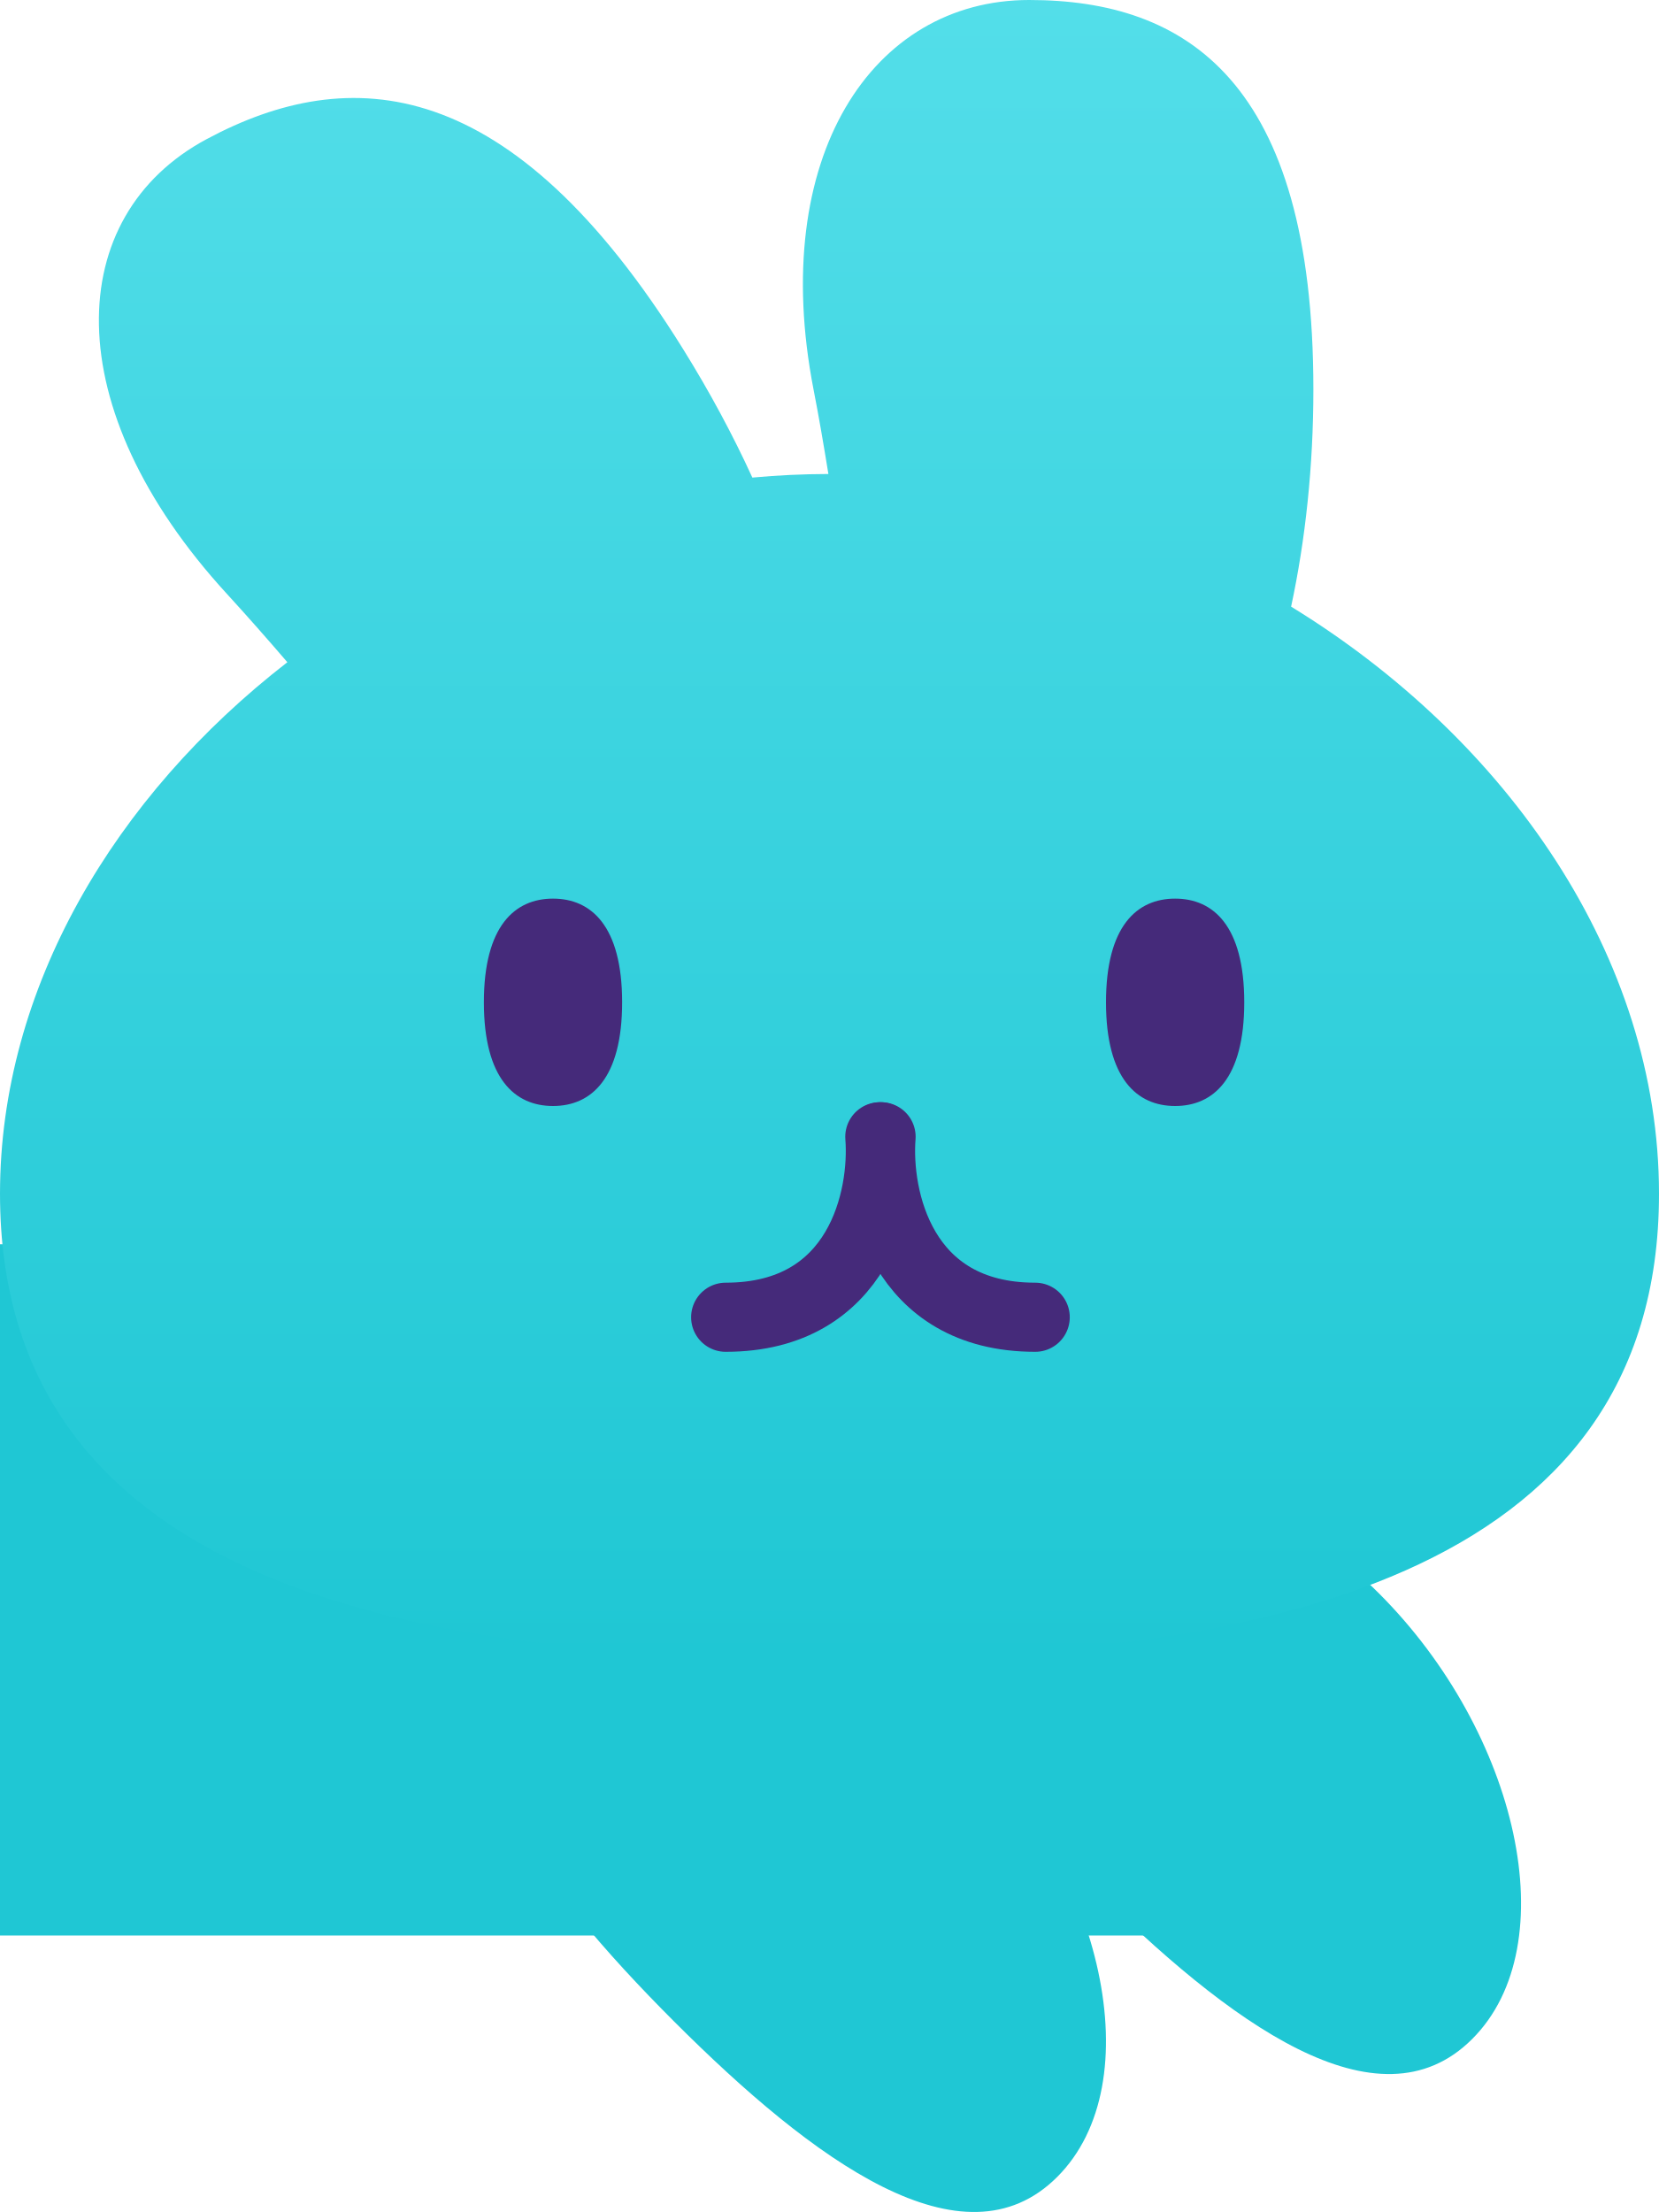
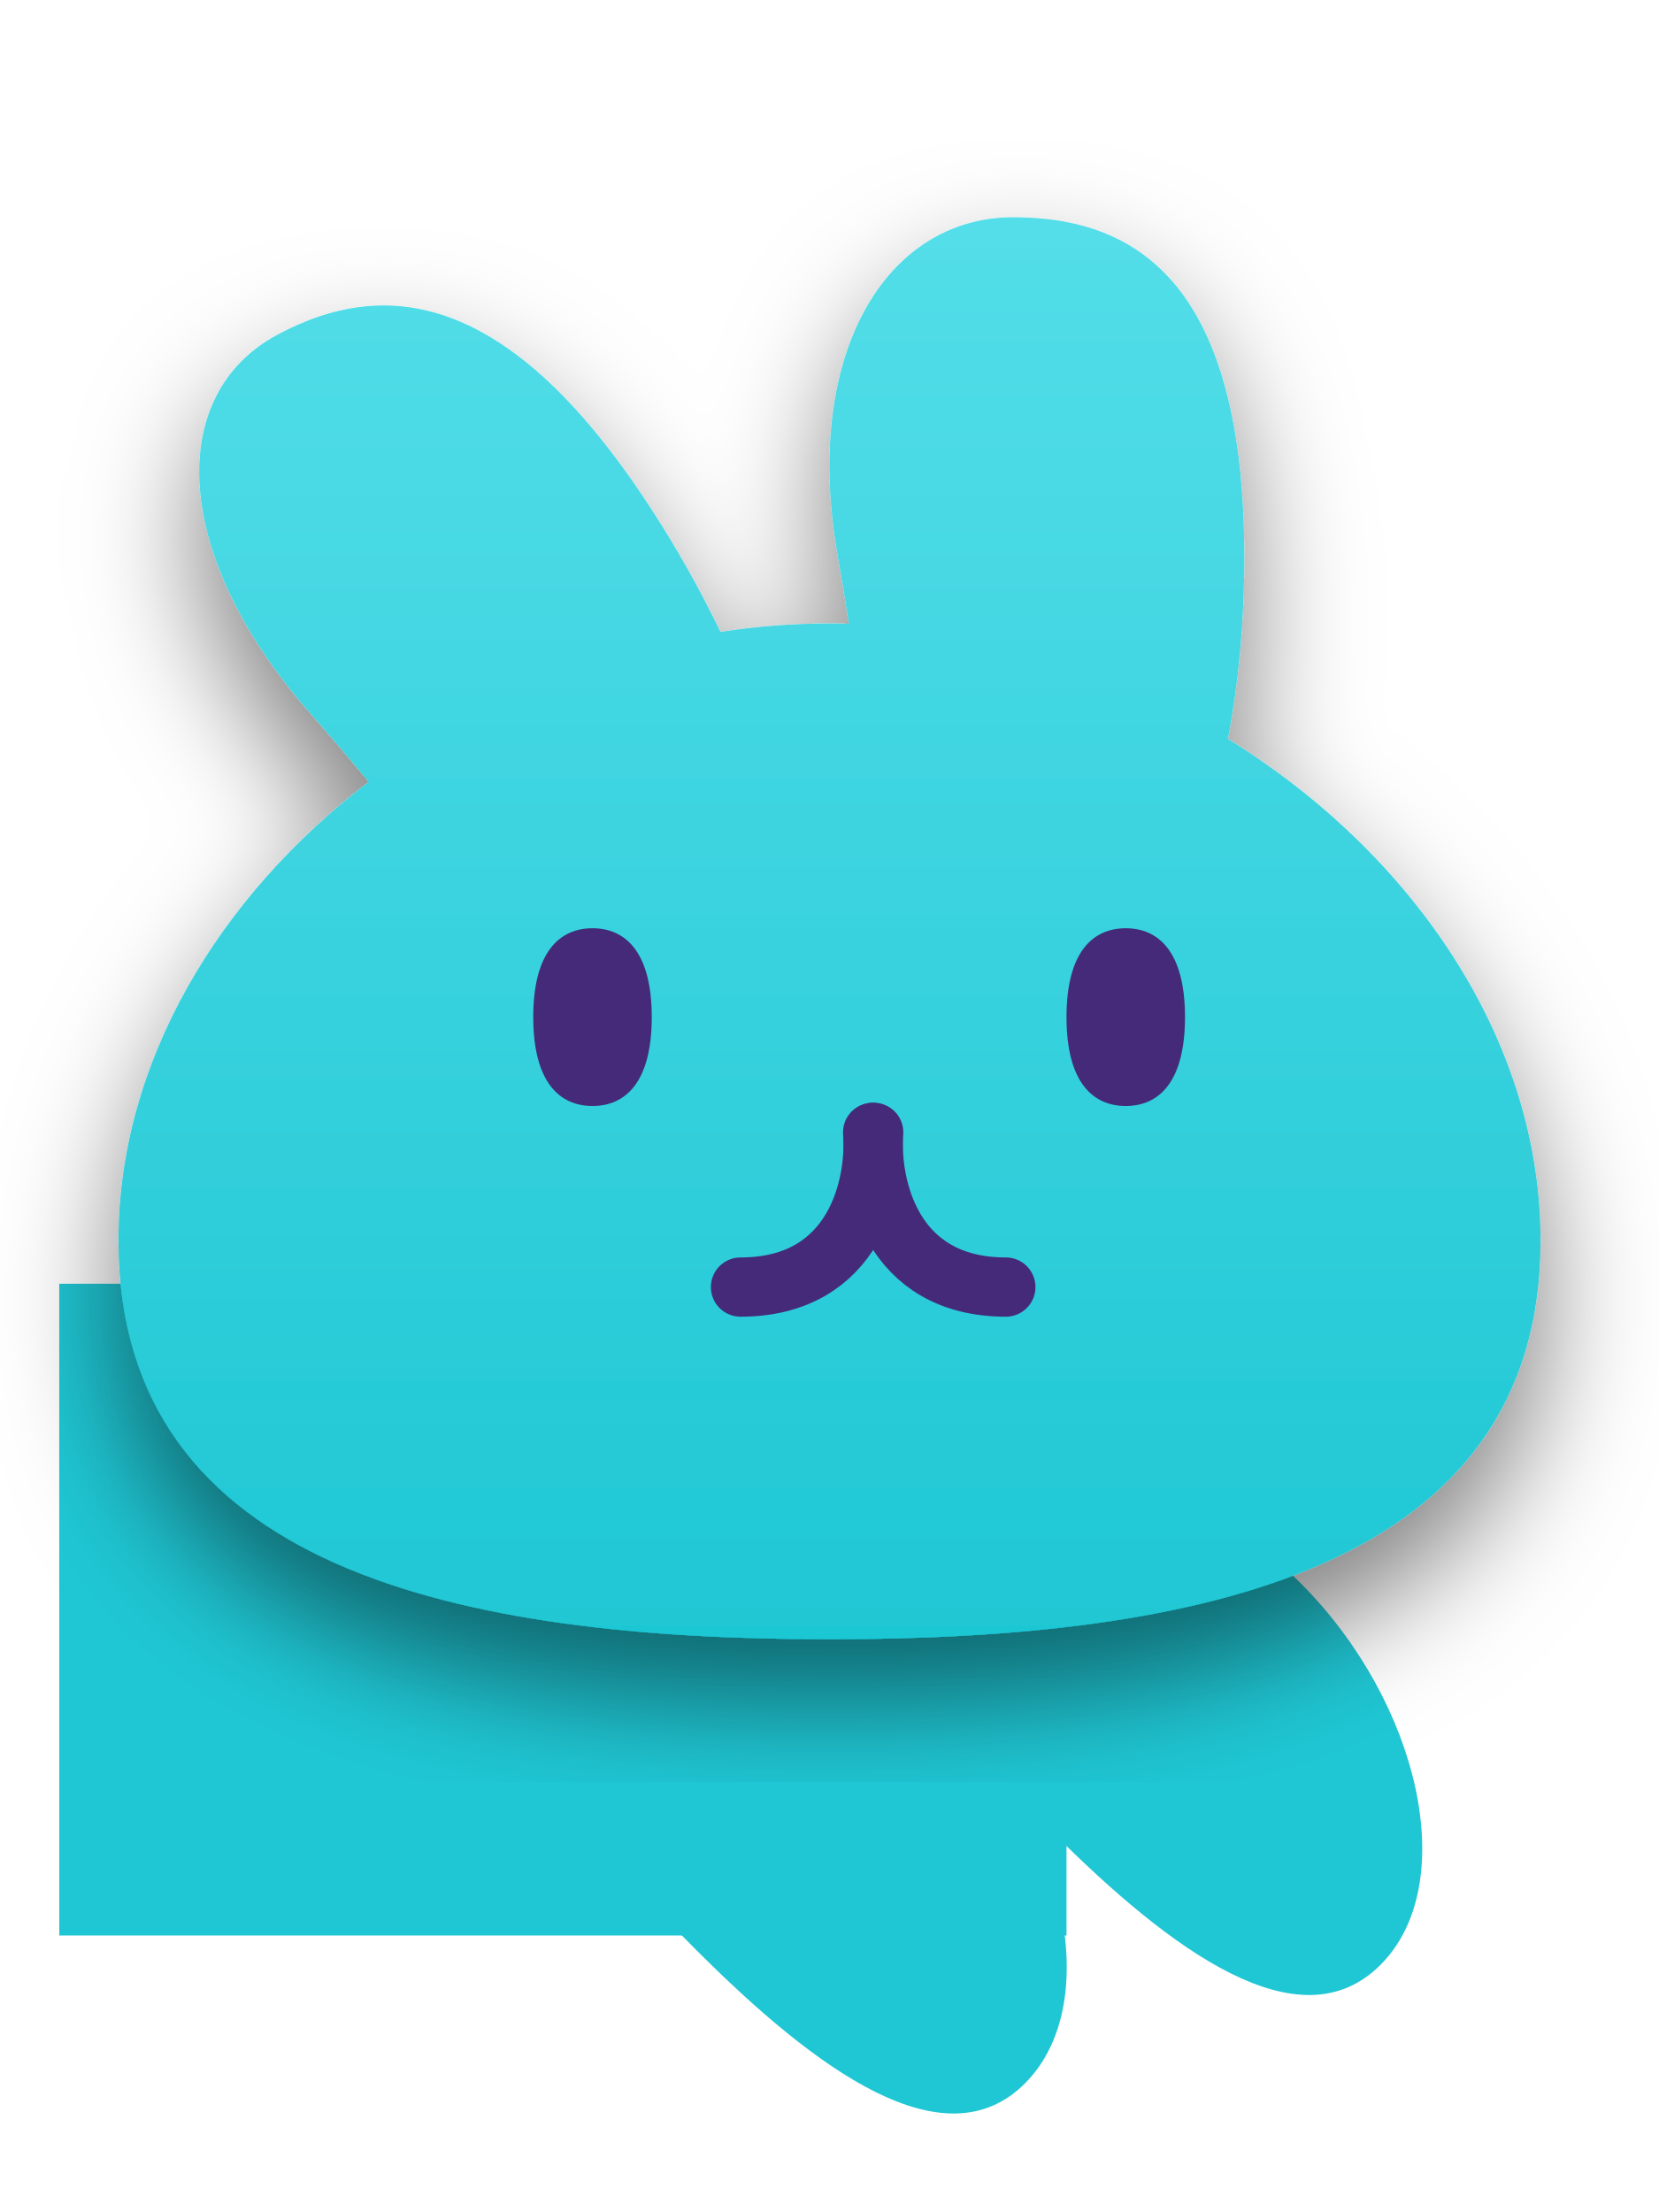
- <svg xmlns="http://www.w3.org/2000/svg" width="24" height="32" viewBox="0 0 24 32" fill="none">
-   <rect y="18" width="17" height="10" fill="#1FC7D4" />
-   <path d="M7.507 23.706C6.147 25.066 7.738 27.229 9.754 29.246C11.771 31.262 13.934 32.853 15.294 31.493C16.654 30.133 15.964 27.069 13.947 25.052C11.931 23.036 8.867 22.346 7.507 23.706Z" fill="#1FC7D4" />
-   <path d="M13.507 21.706C12.146 23.067 13.738 25.231 15.755 27.249C17.773 29.267 19.938 30.858 21.298 29.497C22.659 28.137 21.968 25.071 19.951 23.053C17.933 21.036 14.868 20.345 13.507 21.706Z" fill="#1FC7D4" />
-   <path fill-rule="evenodd" clip-rule="evenodd" d="M11.769 5.634C11.846 6.027 11.916 6.438 11.984 6.857C11.615 6.858 11.248 6.875 10.884 6.909C10.603 6.295 10.269 5.672 9.884 5.053C7.396 1.051 5.062 0.901 2.989 2.013C0.915 3.124 0.811 5.896 3.283 8.592C3.57 8.905 3.863 9.238 4.157 9.58C1.66 11.516 0 14.291 0 17.27C0 22.829 5.785 24 12 24C18.215 24 24 22.829 24 17.27C24 13.849 21.81 10.696 18.678 8.776C18.885 7.81 19 6.749 19 5.634C19 1.172 17.159 0 14.888 0C12.617 0 11.116 2.271 11.769 5.634Z" fill="url(#paint0_linear)" />
-   <path d="M12.728 16.445C12.796 17.315 12.445 19.056 10.498 19.056" stroke="#452A7A" stroke-linecap="round" />
-   <path d="M12.746 16.445C12.678 17.315 13.03 19.056 14.976 19.056" stroke="#452A7A" stroke-linecap="round" />
-   <path d="M9 14.5C9 15.605 8.552 16 8 16C7.448 16 7 15.605 7 14.5C7 13.395 7.448 13 8 13C8.552 13 9 13.395 9 14.5Z" fill="#452A7A" />
-   <path d="M18 14.5C18 15.605 17.552 16 17 16C16.448 16 16 15.605 16 14.5C16 13.395 16.448 13 17 13C17.552 13 18 13.395 18 14.5Z" fill="#452A7A" />
+ <svg xmlns="http://www.w3.org/2000/svg" width="24" height="32" viewBox="0 0 28 32" fill="none">
+   <rect x="1" y="19" width="17" height="11" fill="#1FC7D4" />
+   <path d="M9.507 24.706C8.146 26.067 9.738 28.231 11.755 30.249C13.773 32.267 15.938 33.858 17.298 32.497C18.659 31.137 17.968 28.071 15.951 26.053C13.933 24.036 10.868 23.345 9.507 24.706Z" fill="#1FC7D4" />
+   <path d="M15.507 22.706C14.146 24.067 15.738 26.231 17.756 28.249C19.773 30.267 21.938 31.858 23.298 30.497C24.659 29.137 23.968 26.071 21.951 24.053C19.933 22.036 16.868 21.345 15.507 22.706Z" fill="#1FC7D4" />
+   <g filter="url(#filter0_d)">
+     <path fill-rule="evenodd" clip-rule="evenodd" d="M14.146 6.752C14.21 7.109 14.27 7.481 14.328 7.862C14.219 7.859 14.11 7.857 14 7.857C13.38 7.857 12.765 7.905 12.159 7.998C11.879 7.415 11.555 6.822 11.187 6.231C8.699 2.229 6.538 1.987 4.679 2.984C2.819 3.981 2.856 6.676 5.267 9.405C5.581 9.761 5.901 10.14 6.225 10.529C3.69 12.466 2 15.264 2 18.27C2 23.829 7.785 25 14 25C20.215 25 26 23.829 26 18.27C26 14.866 23.832 11.727 20.724 9.805C20.902 8.86 21 7.83 21 6.752C21 2.196 19.255 1 17.102 1C14.95 1 13.526 3.318 14.146 6.752Z" fill="url(#paint0_linear_bunnyhead_main)" />
+   </g>
+   <g transform="translate(2)">
+     <path d="M12.728 16.445C12.796 17.315 12.445 19.056 10.498 19.056" stroke="#452A7A" stroke-linecap="round" />
+     <path d="M12.746 16.445C12.678 17.315 13.03 19.056 14.976 19.056" stroke="#452A7A" stroke-linecap="round" />
+     <path d="M9 14.5C9 15.605 8.552 16 8 16C7.448 16 7 15.605 7 14.5C7 13.395 7.448 13 8 13C8.552 13 9 13.395 9 14.5Z" fill="#452A7A" />
+     <path d="M18 14.5C18 15.605 17.552 16 17 16C16.448 16 16 15.605 16 14.5C16 13.395 16.448 13 17 13C17.552 13 18 13.395 18 14.5Z" fill="#452A7A" />
+   </g>
  <defs>
-     <linearGradient id="paint0_linear" x1="12" y1="0" x2="12" y2="24" gradientUnits="userSpaceOnUse">
+     <filter id="filter0_d">
+       <feFlood flood-opacity="0" result="BackgroundImageFix" />
+       <feColorMatrix in="SourceAlpha" type="matrix" values="0 0 0 0 0 0 0 0 0 0 0 0 0 0 0 0 0 0 127 0" />
+       <feOffset dy="1" />
+       <feGaussianBlur stdDeviation="1" />
+       <feColorMatrix type="matrix" values="0 0 0 0 0 0 0 0 0 0 0 0 0 0 0 0 0 0 0.5 0" />
+       <feBlend mode="normal" in2="BackgroundImageFix" result="effect1_dropShadow" />
+       <feBlend mode="normal" in="SourceGraphic" in2="effect1_dropShadow" result="shape" />
+     </filter>
+     <linearGradient id="paint0_linear_bunnyhead_main" x1="14" y1="1" x2="14" y2="25" gradientUnits="userSpaceOnUse">
      <stop stop-color="#53DEE9" />
      <stop offset="1" stop-color="#1FC7D4" />
    </linearGradient>
  </defs>
</svg>
